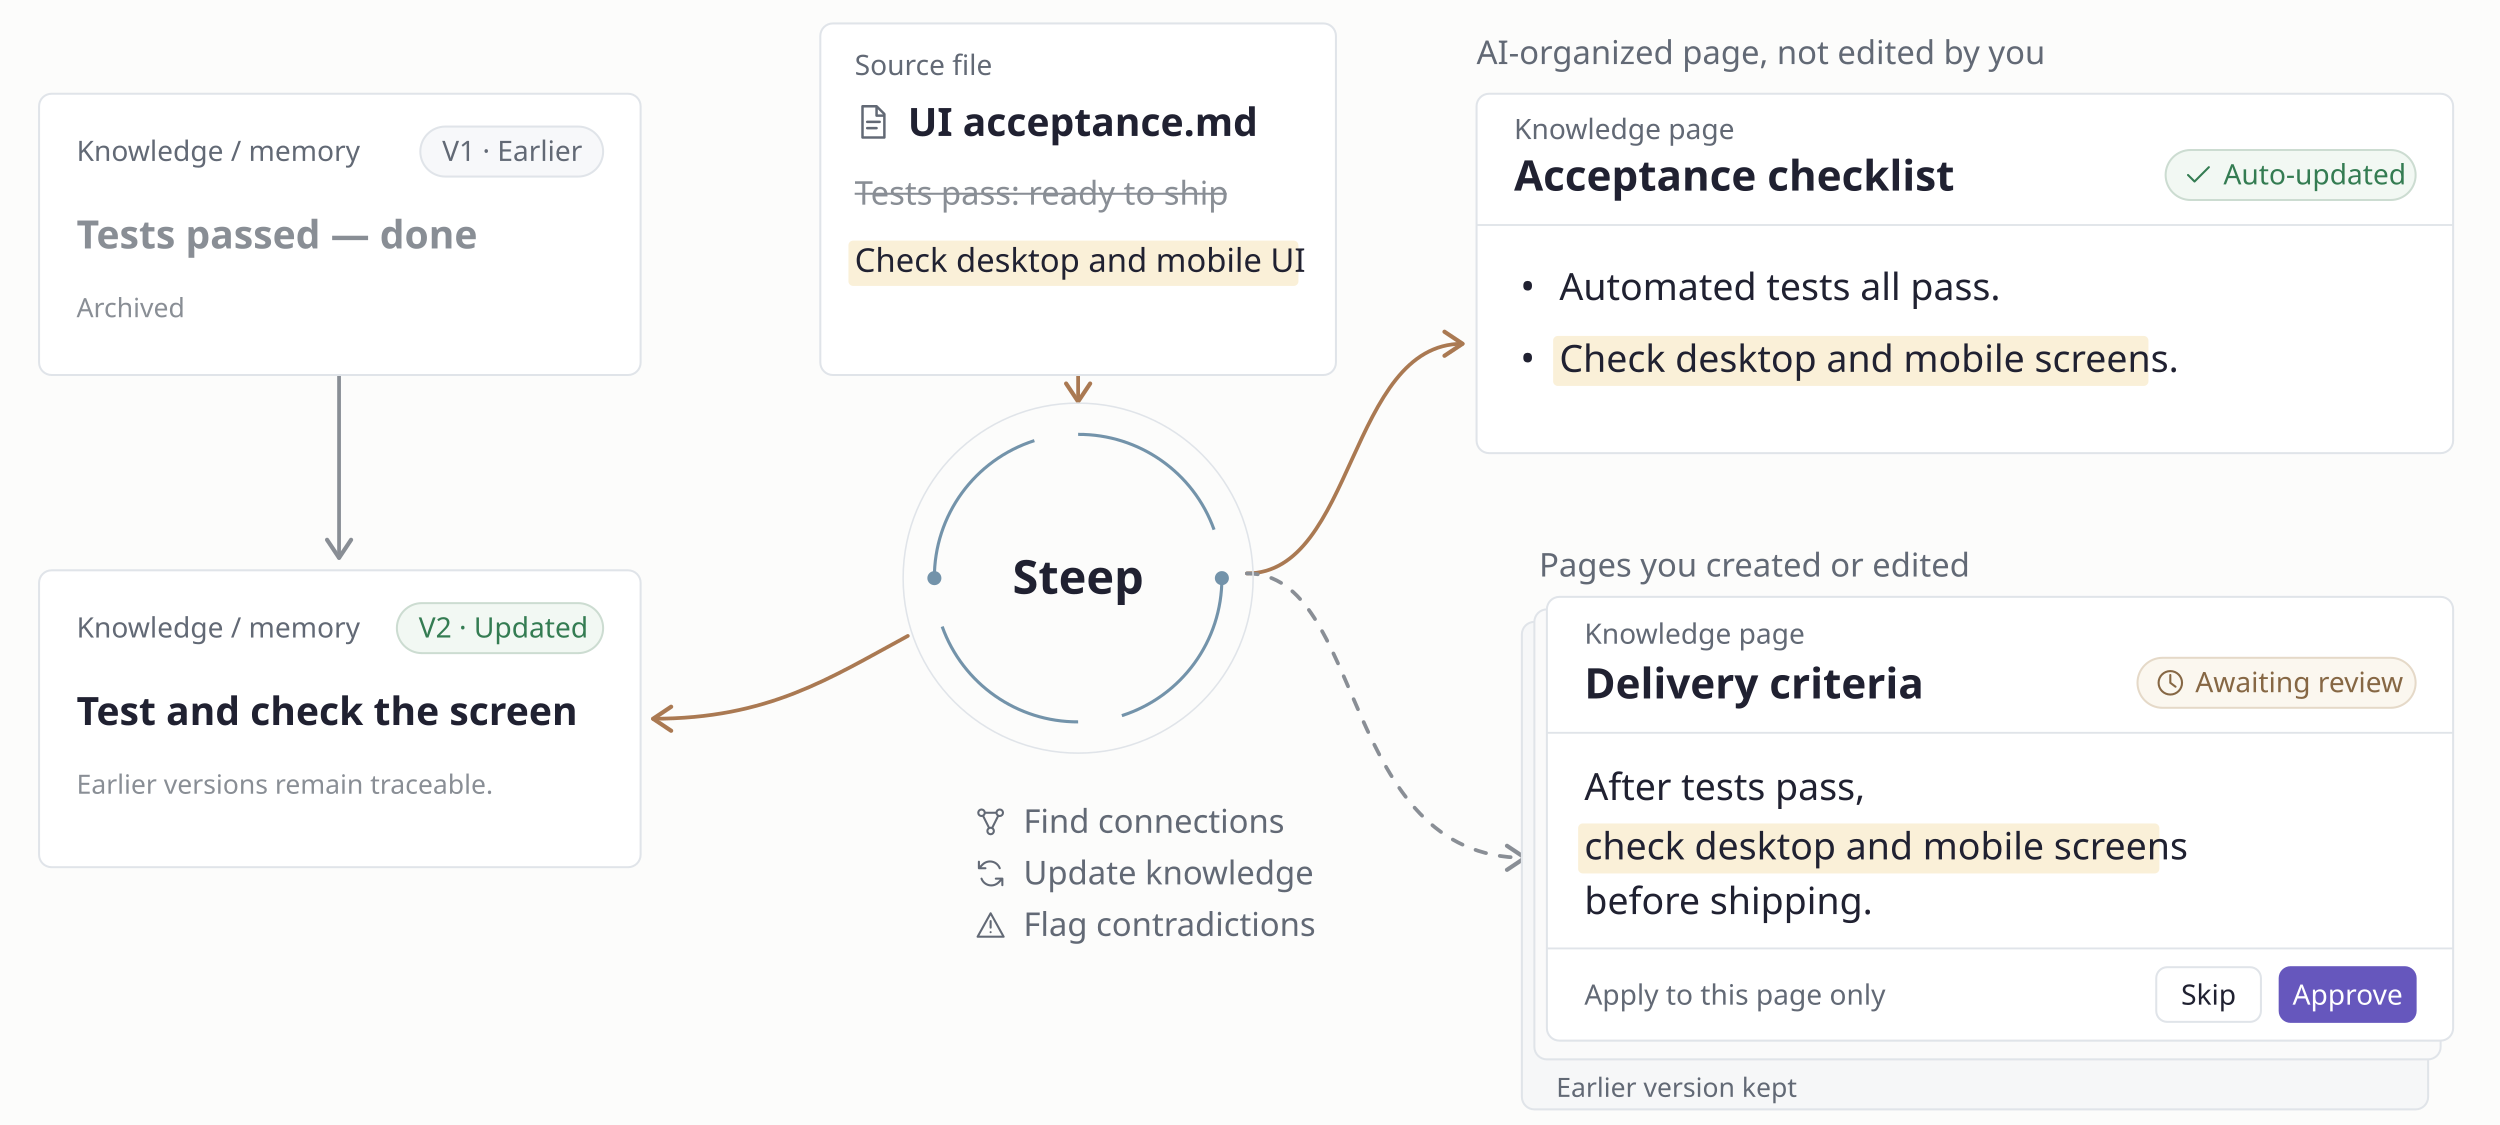
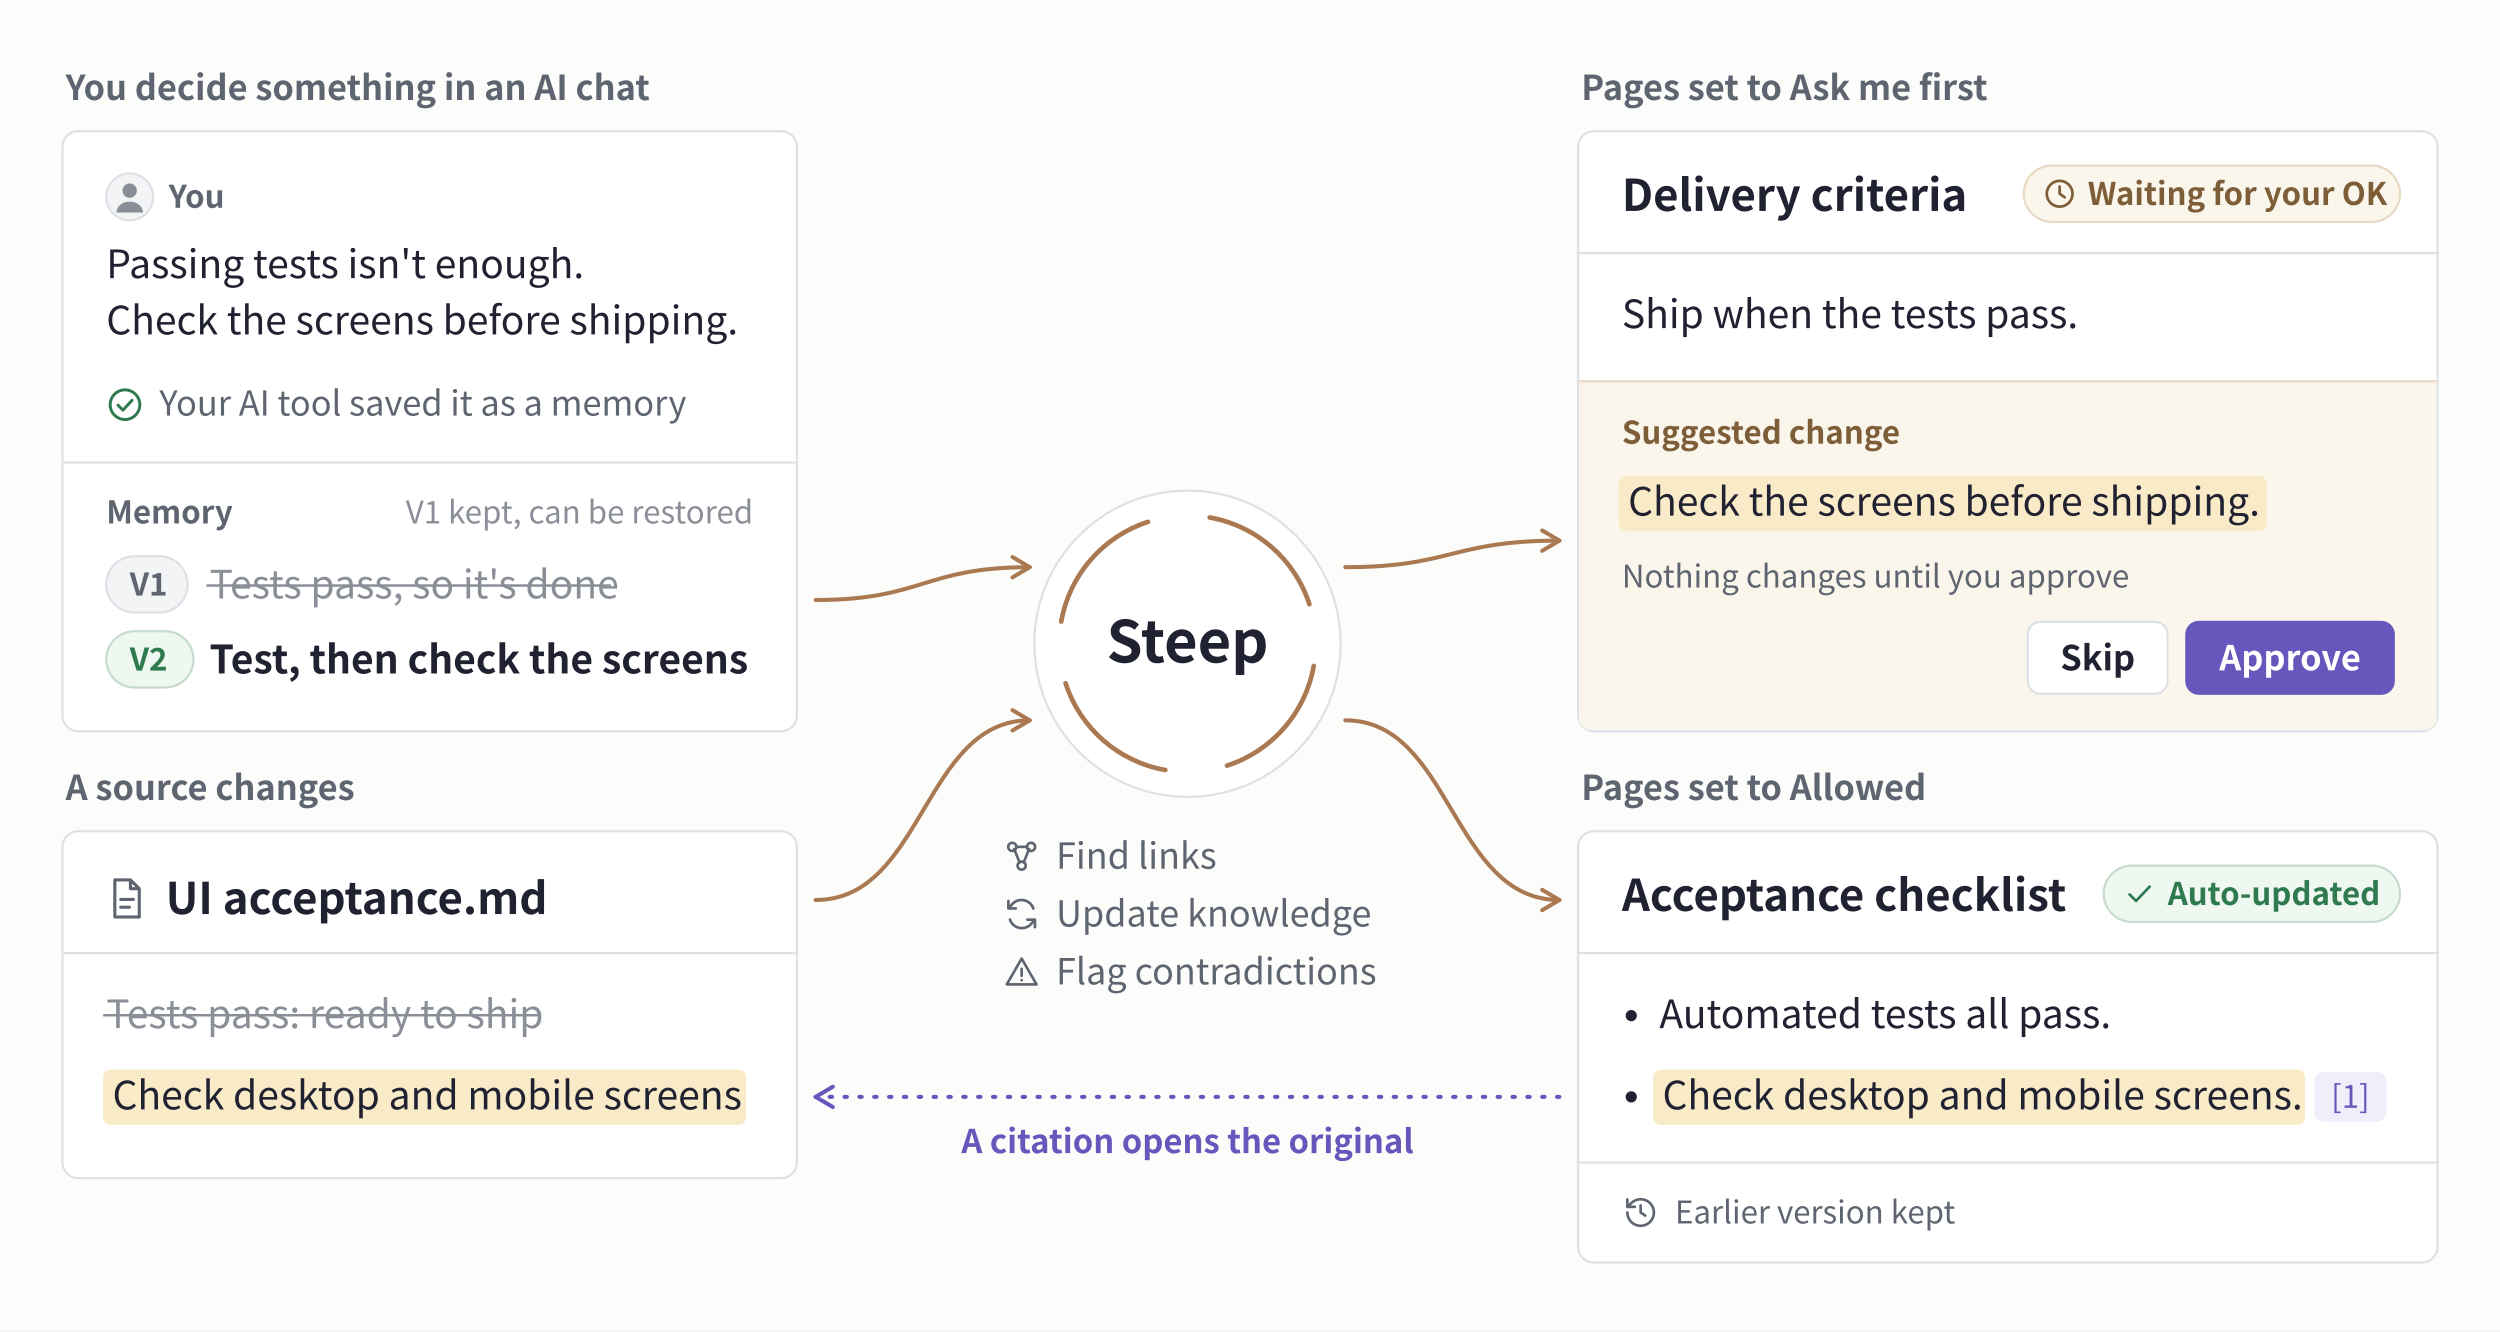
- <svg xmlns="http://www.w3.org/2000/svg" width="4800" height="2160" viewBox="0 0 1600 720" role="img" aria-labelledby="title desc">
-   <defs>
-     <marker id="warm" viewBox="0 0 10 10" refX="8" refY="5" markerWidth="8" markerHeight="8" orient="auto-start-reverse">
-       <path d="m2 1 6 4-6 4" fill="none" stroke="#AA7952" stroke-width="1.4" stroke-linecap="round" stroke-linejoin="round" />
-     </marker>
-     <marker id="gray" viewBox="0 0 10 10" refX="8" refY="5" markerWidth="8" markerHeight="8" orient="auto-start-reverse">
-       <path d="m2 1 6 4-6 4" fill="none" stroke="#898E95" stroke-width="1.4" stroke-linecap="round" stroke-linejoin="round" />
-     </marker>
-   </defs>
-   <rect width="1600" height="720" fill="#FCFCFB" />
-   <path d="M217 240V357" fill="none" stroke="#898E95" stroke-width="2.4" stroke-linecap="round" marker-end="url(#gray)" />
-   <path d="M581 407 C531 434 492 460 418 460" fill="none" stroke="#AA7952" stroke-width="2.4" stroke-linecap="round" marker-end="url(#warm)" />
-   <path d="M690 240V257" fill="none" stroke="#AA7952" stroke-width="2.4" stroke-linecap="round" marker-end="url(#warm)" />
-   <path d="M798 367 C867 367 863 220 936 220" fill="none" stroke="#AA7952" stroke-width="2.4" stroke-linecap="round" marker-end="url(#warm)" />
-   <path d="M798 367 C874 367 857 549 976 549" fill="none" stroke="#898E95" stroke-width="2.4" stroke-linecap="round" stroke-dasharray="7 9" marker-end="url(#gray)" />
-   <rect x="25" y="60" width="385" height="180" rx="8" fill="#FFFFFF" stroke="#E0E4E9" stroke-width="1.3" />
-   <text x="49" y="103" font-family="Instrument Sans" font-size="18" font-weight="400" fill="#626975" text-anchor="start">Knowledge / memory</text>
-   <rect x="269" y="81" width="117" height="32" rx="16" fill="#F7F8FA" stroke="#E0E4E9" stroke-width="1.3" />
-   <text x="283" y="103" font-family="Instrument Sans" font-size="18" font-weight="500" fill="#626975" text-anchor="start">V1 · Earlier</text>
-   <text x="49" y="159" font-family="Instrument Sans" font-size="25" font-weight="600" fill="#898E95" text-anchor="start">Tests passed — done</text>
-   <text x="49" y="203" font-family="Instrument Sans" font-size="17" font-weight="400" fill="#898E95" text-anchor="start">Archived</text>
-   <rect x="25" y="365" width="385" height="190" rx="8" fill="#FFFFFF" stroke="#E0E4E9" stroke-width="1.3" />
-   <text x="49" y="408" font-family="Instrument Sans" font-size="18" font-weight="400" fill="#626975" text-anchor="start">Knowledge / memory</text>
-   <rect x="254" y="386" width="132" height="32" rx="16" fill="#F2F8F3" stroke="#CCDCD1" stroke-width="1.3" />
-   <text x="268" y="408" font-family="Instrument Sans" font-size="18" font-weight="500" fill="#347C52" text-anchor="start">V2 · Updated</text>
-   <text x="49" y="464" font-family="Instrument Sans" font-size="25" font-weight="600" fill="#202131" text-anchor="start">Test and check the screen</text>
-   <text x="49" y="508" font-family="Instrument Sans" font-size="17" font-weight="400" fill="#898E95" text-anchor="start">Earlier versions remain traceable.</text>
-   <rect x="525" y="15" width="330" height="225" rx="8" fill="#FFFFFF" stroke="#E0E4E9" stroke-width="1.3" />
-   <text x="547" y="48" font-family="Instrument Sans" font-size="18" font-weight="400" fill="#626975" text-anchor="start">Source file</text>
-   <g transform="translate(547 66) scale(1)" fill="none" stroke="#626975" color="#626975" stroke-width="1.6" stroke-linecap="round" stroke-linejoin="round">
-     <path d="M5 2h9l5 5v15H5z M14 2v6h5 M8 12h8 M8 16h6" />
+ <svg xmlns="http://www.w3.org/2000/svg" width="1600" height="852" viewBox="0 0 1600 852" role="img" aria-labelledby="t d">
+   <rect width="1600" height="852" fill="#FCFCFB" />
+   <text x="42" y="64" font-family="'Instrument Sans','Noto Sans CJK TC','Noto Sans TC','PingFang TC',sans-serif" font-size="22" font-weight="600" fill="#5E6570">You decide something in an AI chat</text>
+   <text x="1012" y="64" font-family="'Instrument Sans','Noto Sans CJK TC','Noto Sans TC','PingFang TC',sans-serif" font-size="22" font-weight="600" fill="#5E6570">Pages set to Ask me first</text>
+   <text x="42" y="512" font-family="'Instrument Sans','Noto Sans CJK TC','Noto Sans TC','PingFang TC',sans-serif" font-size="22" font-weight="600" fill="#5E6570">A source changes</text>
+   <text x="1012" y="512" font-family="'Instrument Sans','Noto Sans CJK TC','Noto Sans TC','PingFang TC',sans-serif" font-size="22" font-weight="600" fill="#5E6570">Pages set to Allowed</text>
+   <path d="M522 384 C591 384 591 363 659 363" fill="none" stroke="#AA7952" stroke-width="2.6" stroke-linecap="round" />
+   <path d="M-11 -6.5 0 0-11 6.5" transform="translate(659 363) rotate(0.0)" fill="none" stroke="#AA7952" stroke-width="2.6" stroke-linecap="round" stroke-linejoin="round" />
+   <path d="M861 363 C929 363 929 346 998 346" fill="none" stroke="#AA7952" stroke-width="2.6" stroke-linecap="round" />
+   <path d="M-11 -6.5 0 0-11 6.5" transform="translate(998 346) rotate(0.0)" fill="none" stroke="#AA7952" stroke-width="2.6" stroke-linecap="round" stroke-linejoin="round" />
+   <path d="M522 576 C591 576 591 461 659 461" fill="none" stroke="#AA7952" stroke-width="2.6" stroke-linecap="round" />
+   <path d="M-11 -6.5 0 0-11 6.5" transform="translate(659 461) rotate(0.0)" fill="none" stroke="#AA7952" stroke-width="2.6" stroke-linecap="round" stroke-linejoin="round" />
+   <path d="M861 461 C929 461 929 576 998 576" fill="none" stroke="#AA7952" stroke-width="2.6" stroke-linecap="round" />
+   <path d="M-11 -6.5 0 0-11 6.5" transform="translate(998 576) rotate(0.0)" fill="none" stroke="#AA7952" stroke-width="2.6" stroke-linecap="round" stroke-linejoin="round" />
+   <circle cx="760" cy="412" r="98" fill="#FFFFFF" stroke="#DDE1E6" stroke-width="1.4" />
+   <path d="M774.2 331.2A82 82 0 0 1 838.0 386.7" fill="none" stroke="#AA7952" stroke-width="3" stroke-linecap="round" />
+   <path d="M840.8 426.2A82 82 0 0 1 785.3 490.0" fill="none" stroke="#AA7952" stroke-width="3" stroke-linecap="round" />
+   <path d="M745.8 492.8A82 82 0 0 1 682.0 437.3" fill="none" stroke="#AA7952" stroke-width="3" stroke-linecap="round" />
+   <path d="M679.2 397.8A82 82 0 0 1 734.7 334.0" fill="none" stroke="#AA7952" stroke-width="3" stroke-linecap="round" />
+   <text x="760" y="424" font-family="'Fraunces','Noto Sans CJK TC','Noto Sans TC','PingFang TC',sans-serif" font-size="37" font-weight="600" fill="#202131" text-anchor="middle">Steep</text>
+   <g transform="translate(641.858 536) scale(1)" fill="none" stroke="#5E6570" color="#5E6570" stroke-width="1.7" stroke-linecap="round" stroke-linejoin="round">
+     <path d="M7.2 7.4 10.7 16 M16.8 7.4 13.3 16 M8.5 6h7" />
+     <circle cx="6" cy="6" r="2.6" />
+     <circle cx="18" cy="6" r="2.6" />
+     <circle cx="12" cy="18" r="2.6" />
  </g>
-   <text x="581" y="87" font-family="Instrument Sans" font-size="25" font-weight="600" fill="#202131" text-anchor="start">UI acceptance.md</text>
-   <text x="547" y="131" font-family="Instrument Sans" font-size="21" font-weight="400" fill="#898E95" text-anchor="start">Tests pass: ready to ship</text>
-   <path d="M547 124H785" stroke="#898E95" stroke-width="1.3" />
-   <rect x="543" y="154" width="288" height="29" rx="3" fill="#FAF0D8" stroke="none" stroke-width="1.3" />
-   <text x="547" y="174" font-family="Instrument Sans" font-size="21" font-weight="400" fill="#202131" text-anchor="start">Check desktop and mobile UI</text>
-   <circle cx="690" cy="370" r="112" fill="none" stroke="#E0E4E9" stroke-width="1" />
-   <path d="M690 278A92 92 0 0 1 777 339" fill="none" stroke="#7393AA" stroke-width="2" />
-   <path d="M782 370A92 92 0 0 1 718 458" fill="none" stroke="#7393AA" stroke-width="2" />
-   <path d="M690 462A92 92 0 0 1 603 401" fill="none" stroke="#7393AA" stroke-width="2" />
-   <path d="M598 370A92 92 0 0 1 662 282" fill="none" stroke="#7393AA" stroke-width="2" />
-   <circle cx="598" cy="370" r="4.5" fill="#7393AA" />
-   <circle cx="782" cy="370" r="4.5" fill="#7393AA" />
-   <text x="690" y="380" font-family="Instrument Sans" font-size="30" font-weight="600" fill="#202131" text-anchor="middle">Steep</text>
-   <g transform="translate(624 516) scale(0.8333333)" fill="none" stroke="#626975" color="#626975" stroke-width="1.6" stroke-linecap="round" stroke-linejoin="round">
-     <path d="m5 5 14 0-7 14z" />
-     <circle cx="5" cy="5" r="2.5" fill="#FCFCFB" />
-     <circle cx="19" cy="5" r="2.5" fill="#FCFCFB" />
-     <circle cx="12" cy="19" r="2.5" fill="#FCFCFB" />
+   <text x="675.858" y="556" font-family="'Instrument Sans','Noto Sans CJK TC','Noto Sans TC','PingFang TC',sans-serif" font-size="23" font-weight="400" fill="#5E6570">Find links</text>
+   <g transform="translate(641.858 573) scale(1)" fill="none" stroke="#5E6570" color="#5E6570" stroke-width="1.7" stroke-linecap="round" stroke-linejoin="round">
+     <path d="M19.5 8.5a8 8 0 0 0-13.6-2.8L3.5 8.4 M3.5 3.6v4.8h4.8 M4.5 15.5a8 8 0 0 0 13.6 2.8l2.4-2.7 M20.5 20.4v-4.8h-4.8" />
  </g>
-   <text x="655" y="533" font-family="Instrument Sans" font-size="21" font-weight="400" fill="#626975" text-anchor="start">Find connections</text>
-   <g transform="translate(624 549) scale(0.8333333)" fill="none" stroke="#626975" color="#626975" stroke-width="1.6" stroke-linecap="round" stroke-linejoin="round">
-     <path d="M19 8a8 8 0 0 0-13-3L3 8m0-5v5h5 M5 16a8 8 0 0 0 13 3l3-3m0 5v-5h-5" />
+   <text x="675.858" y="593" font-family="'Instrument Sans','Noto Sans CJK TC','Noto Sans TC','PingFang TC',sans-serif" font-size="23" font-weight="400" fill="#5E6570">Update knowledge</text>
+   <g transform="translate(641.858 610) scale(1)" fill="none" stroke="#5E6570" color="#5E6570" stroke-width="1.7" stroke-linecap="round" stroke-linejoin="round">
+     <path d="M12 3.5 21.5 20h-19z M12 10v4.5" />
+     <circle cx="12" cy="17.3" r=".9" fill="currentColor" stroke="none" />
  </g>
-   <text x="655" y="566" font-family="Instrument Sans" font-size="21" font-weight="400" fill="#626975" text-anchor="start">Update knowledge</text>
-   <g transform="translate(624 582) scale(0.8333333)" fill="none" stroke="#626975" color="#626975" stroke-width="1.6" stroke-linecap="round" stroke-linejoin="round">
-     <path d="m12 3 10 18H2z M12 9v5" />
-     <circle cx="12" cy="17.5" r=".8" fill="currentColor" stroke="none" />
+   <text x="675.858" y="630" font-family="'Instrument Sans','Noto Sans CJK TC','Noto Sans TC','PingFang TC',sans-serif" font-size="23" font-weight="400" fill="#5E6570">Flag contradictions</text>
+   <rect x="40" y="84" width="470" height="384" rx="10" fill="#FFFFFF" stroke="#DDE1E6" stroke-width="1.4" />
+   <circle cx="83" cy="126" r="15" fill="#F3F4F6" stroke="#DDE1E6" stroke-width="1.4" />
+   <circle cx="83" cy="122" r="4.6" fill="#8A8F97" />
+   <path d="M74.5 136a8.5 7 0 0 1 17 0" fill="#8A8F97" />
+   <text x="108" y="133" font-family="'Instrument Sans','Noto Sans CJK TC','Noto Sans TC','PingFang TC',sans-serif" font-size="20" font-weight="600" fill="#5E6570">You</text>
+   <text x="68" y="178" font-family="'Instrument Sans','Noto Sans CJK TC','Noto Sans TC','PingFang TC',sans-serif" font-size="25" font-weight="400" fill="#202131">Passing tests isn't enough.</text>
+   <text x="68" y="214" font-family="'Instrument Sans','Noto Sans CJK TC','Noto Sans TC','PingFang TC',sans-serif" font-size="25" font-weight="400" fill="#202131">Check the screens before shipping.</text>
+   <g transform="translate(68 247) scale(1)" fill="none" stroke="#2F7A4E" color="#2F7A4E" stroke-width="1.9" stroke-linecap="round" stroke-linejoin="round">
+     <circle cx="12" cy="12" r="9.5" />
+     <path d="m7.5 12.3 3.2 3.2 5.8-6.3" />
  </g>
-   <text x="655" y="599" font-family="Instrument Sans" font-size="21" font-weight="400" fill="#626975" text-anchor="start">Flag contradictions</text>
-   <text x="945" y="41" font-family="Instrument Sans" font-size="21" font-weight="500" fill="#626975" text-anchor="start">AI-organized page, not edited by you</text>
-   <rect x="945" y="60" width="625" height="230" rx="8" fill="#FFFFFF" stroke="#E0E4E9" stroke-width="1.3" />
-   <text x="969" y="89" font-family="Instrument Sans" font-size="18" font-weight="400" fill="#626975" text-anchor="start">Knowledge page</text>
-   <text x="969" y="122" font-family="Instrument Sans" font-size="27" font-weight="600" fill="#202131" text-anchor="start">Acceptance checklist</text>
-   <rect x="1386" y="96" width="160" height="32" rx="16" fill="#F2F8F3" stroke="#CCDCD1" stroke-width="1.3" />
-   <g transform="translate(1397 102) scale(0.8333333)" fill="none" stroke="#347C52" color="#347C52" stroke-width="1.6" stroke-linecap="round" stroke-linejoin="round">
-     <path d="m4 12 5 5L20 6" />
+   <text x="102" y="266" font-family="'Instrument Sans','Noto Sans CJK TC','Noto Sans TC','PingFang TC',sans-serif" font-size="22" font-weight="400" fill="#5E6570">Your AI tool saved it as a memory</text>
+   <path d="M40 296H510" fill="none" stroke="#DDE1E6" stroke-width="1.4" />
+   <text x="68" y="335" font-family="'Instrument Sans','Noto Sans CJK TC','Noto Sans TC','PingFang TC',sans-serif" font-size="20" font-weight="600" fill="#5E6570">Memory</text>
+   <text x="482" y="335" font-family="'Instrument Sans','Noto Sans CJK TC','Noto Sans TC','PingFang TC',sans-serif" font-size="20" font-weight="400" fill="#8A8F97" text-anchor="end">V1 kept, can be restored</text>
+   <rect x="68" y="356" width="52.1" height="36" rx="18" fill="#F3F4F6" stroke="#DDE1E6" stroke-width="1.4" />
+   <text x="83" y="381.2" font-family="'Instrument Sans','Noto Sans CJK TC','Noto Sans TC','PingFang TC',sans-serif" font-size="20" font-weight="600" fill="#5E6570">V1</text>
+   <text x="134.1" y="383" font-family="'Instrument Sans','Noto Sans CJK TC','Noto Sans TC','PingFang TC',sans-serif" font-size="25" font-weight="400" fill="#8A8F97">Tests pass, so it's done</text>
+   <path d="M132.1 374.75H391.0" stroke="#8A8F97" stroke-width="1.6" />
+   <rect x="68" y="404" width="55.8" height="36" rx="18" fill="#EFF7F1" stroke="#C6DBCC" stroke-width="1.4" />
+   <text x="83" y="429.2" font-family="'Instrument Sans','Noto Sans CJK TC','Noto Sans TC','PingFang TC',sans-serif" font-size="20" font-weight="600" fill="#2F7A4E">V2</text>
+   <text x="134.1" y="431" font-family="'Instrument Sans','Noto Sans CJK TC','Noto Sans TC','PingFang TC',sans-serif" font-size="25" font-weight="600" fill="#202131">Test, then check the screens</text>
+   <clipPath id="cb">
+     <rect x="1010" y="84" width="550" height="384" rx="10" />
+   </clipPath>
+   <rect x="1010" y="84" width="550" height="384" rx="10" fill="#FFFFFF" stroke="#DDE1E6" stroke-width="1.4" />
+   <text x="1038" y="135" font-family="'Fraunces','Noto Sans CJK TC','Noto Sans TC','PingFang TC',sans-serif" font-size="28" font-weight="600" fill="#202131">Delivery criteria</text>
+   <rect x="1295.18" y="106" width="240.82" height="36" rx="18" fill="#FBF6EC" stroke="#E7D9C3" stroke-width="1.4" />
+   <g transform="translate(1307.18 113) scale(0.916667)" fill="none" stroke="#7D5E38" color="#7D5E38" stroke-width="1.9" stroke-linecap="round" stroke-linejoin="round">
+     <circle cx="12" cy="12" r="9" />
+     <path d="M12 7v5l3.5 2.5" />
  </g>
-   <text x="1423" y="118" font-family="Instrument Sans" font-size="18" font-weight="500" fill="#347C52" text-anchor="start">Auto-updated</text>
-   <path d="M945 144L1570 144" fill="none" stroke="#E0E4E9" stroke-width="1.2" />
-   <text x="973" y="192" font-family="Instrument Sans" font-size="25" font-weight="400" fill="#202131" text-anchor="start">•</text>
-   <text x="998" y="192" font-family="Instrument Sans" font-size="24" font-weight="400" fill="#202131" text-anchor="start">Automated tests all pass.</text>
-   <text x="973" y="238" font-family="Instrument Sans" font-size="25" font-weight="400" fill="#202131" text-anchor="start">•</text>
-   <rect x="994" y="215" width="381" height="32" rx="3" fill="#FAF0D8" stroke="none" stroke-width="1.3" />
-   <text x="998" y="238" font-family="Instrument Sans" font-size="24" font-weight="400" fill="#202131" text-anchor="start">Check desktop and mobile screens.</text>
-   <text x="985" y="369" font-family="Instrument Sans" font-size="21" font-weight="500" fill="#626975" text-anchor="start">Pages you created or edited</text>
-   <rect x="974" y="398" width="580" height="312" rx="8" fill="#F6F7F8" stroke="#E0E4E9" stroke-width="1.3" />
-   <rect x="982" y="390" width="580" height="288" rx="8" fill="#FAFAFA" stroke="#E0E4E9" stroke-width="1.3" />
-   <rect x="990" y="382" width="580" height="284" rx="8" fill="#FFFFFF" stroke="#E0E4E9" stroke-width="1.3" />
-   <text x="1014" y="412" font-family="Instrument Sans" font-size="18" font-weight="400" fill="#626975" text-anchor="start">Knowledge page</text>
-   <text x="1014" y="447" font-family="Instrument Sans" font-size="27" font-weight="600" fill="#202131" text-anchor="start">Delivery criteria</text>
-   <rect x="1368" y="421" width="178" height="32" rx="16" fill="#FBF7EF" stroke="#E5D9C8" stroke-width="1.3" />
-   <g transform="translate(1379 427) scale(0.8333333)" fill="none" stroke="#866744" color="#866744" stroke-width="1.6" stroke-linecap="round" stroke-linejoin="round">
-     <circle cx="12" cy="12" r="9" />
-     <path d="M12 6v6l4 3" />
+   <text x="1336.18" y="131.2" font-family="'Instrument Sans','Noto Sans CJK TC','Noto Sans TC','PingFang TC',sans-serif" font-size="20" font-weight="600" fill="#7D5E38">Waiting for your OK</text>
+   <path d="M1010 162H1560" fill="none" stroke="#DDE1E6" stroke-width="1.4" />
+   <text x="1038" y="210" font-family="'Instrument Sans','Noto Sans CJK TC','Noto Sans TC','PingFang TC',sans-serif" font-size="25" font-weight="400" fill="#202131">Ship when the tests pass.</text>
+   <g clip-path="url(#cb)">
+     <rect x="1010.7" y="244" width="548.6" height="223.3" fill="#FBF6EC" />
  </g>
-   <text x="1405" y="443" font-family="Instrument Sans" font-size="18" font-weight="500" fill="#866744" text-anchor="start">Awaiting review</text>
-   <path d="M990 469L1570 469" fill="none" stroke="#E0E4E9" stroke-width="1.2" />
-   <text x="1014" y="512" font-family="Instrument Sans" font-size="24" font-weight="400" fill="#202131" text-anchor="start">After tests pass,</text>
-   <rect x="1010" y="527" width="372" height="32" rx="3" fill="#FAF0D8" stroke="none" stroke-width="1.3" />
-   <text x="1014" y="550" font-family="Instrument Sans" font-size="24" font-weight="400" fill="#202131" text-anchor="start">check desktop and mobile screens</text>
-   <text x="1014" y="585" font-family="Instrument Sans" font-size="24" font-weight="400" fill="#202131" text-anchor="start">before shipping.</text>
-   <path d="M990 607L1570 607" fill="none" stroke="#E0E4E9" stroke-width="1.2" />
-   <text x="1014" y="643" font-family="Instrument Sans" font-size="18" font-weight="500" fill="#626975" text-anchor="start">Apply to this page only</text>
-   <rect x="1380" y="619" width="67" height="35" rx="7" fill="#FFFFFF" stroke="#E0E4E9" stroke-width="1.3" />
-   <text x="1413.5" y="643" font-family="Instrument Sans" font-size="18" font-weight="500" fill="#202131" text-anchor="middle">Skip</text>
-   <rect x="1459" y="619" width="87" height="35" rx="7" fill="#6657BD" stroke="#6657BD" stroke-width="1.3" />
-   <text x="1502.5" y="643" font-family="Instrument Sans" font-size="18" font-weight="500" fill="#FFFFFF" text-anchor="middle">Approve</text>
-   <text x="996" y="702" font-family="Instrument Sans" font-size="17" font-weight="400" fill="#626975" text-anchor="start">Earlier version kept</text>
+   <path d="M1010 244H1560" fill="none" stroke="#E7D9C3" stroke-width="1.4" />
+   <text x="1038" y="284" font-family="'Instrument Sans','Noto Sans CJK TC','Noto Sans TC','PingFang TC',sans-serif" font-size="20" font-weight="600" fill="#7D5E38">Suggested change</text>
+   <rect x="1036" y="304.5" width="414.9" height="35.5" rx="5" fill="#F9EBC8" />
+   <text x="1042" y="330" font-family="'Instrument Sans','Noto Sans CJK TC','Noto Sans TC','PingFang TC',sans-serif" font-size="25" font-weight="400" fill="#202131">Check the screens before shipping.</text>
+   <text x="1038" y="376" font-family="'Instrument Sans','Noto Sans CJK TC','Noto Sans TC','PingFang TC',sans-serif" font-size="20" font-weight="400" fill="#5E6570">Nothing changes until you approve</text>
+   <rect x="1399.25" y="398" width="132.748" height="46" rx="8" fill="#6657BD" stroke="#6657BD" stroke-width="1.4" />
+   <text x="1465.63" y="429" font-family="'Instrument Sans','Noto Sans CJK TC','Noto Sans TC','PingFang TC',sans-serif" font-size="22" font-weight="600" fill="#FFFFFF" text-anchor="middle">Approve</text>
+   <rect x="1297.8" y="398" width="89.452" height="46" rx="8" fill="#FFFFFF" stroke="#DDE1E6" stroke-width="1.4" />
+   <text x="1342.53" y="429" font-family="'Instrument Sans','Noto Sans CJK TC','Noto Sans TC','PingFang TC',sans-serif" font-size="22" font-weight="600" fill="#202131" text-anchor="middle">Skip</text>
+   <rect x="40" y="532" width="470" height="222" rx="10" fill="#FFFFFF" stroke="#DDE1E6" stroke-width="1.4" />
+   <g transform="translate(66 560) scale(1.25)" fill="none" stroke="#5E6570" color="#5E6570" stroke-width="1.6" stroke-linecap="round" stroke-linejoin="round">
+     <path d="M6 2.5h8l4.5 4.5v14.5H6z M14 2.5V7h4.5 M9 12.5h6.5 M9 16.5h4.5" />
+   </g>
+   <text x="106" y="585" font-family="'Instrument Sans','Noto Sans CJK TC','Noto Sans TC','PingFang TC',sans-serif" font-size="28" font-weight="600" fill="#202131">UI acceptance.md</text>
+   <path d="M40 610H510" fill="none" stroke="#DDE1E6" stroke-width="1.4" />
+   <text x="68" y="658" font-family="'Instrument Sans','Noto Sans CJK TC','Noto Sans TC','PingFang TC',sans-serif" font-size="25" font-weight="400" fill="#8A8F97">Tests pass: ready to ship</text>
+   <path d="M66 649.75H345.4" stroke="#8A8F97" stroke-width="1.6" />
+   <rect x="66" y="684.5" width="411.525" height="35.5" rx="5" fill="#F9EBC8" />
+   <text x="72" y="710" font-family="'Instrument Sans','Noto Sans CJK TC','Noto Sans TC','PingFang TC',sans-serif" font-size="25" font-weight="400" fill="#202131">Check desktop and mobile screens</text>
+   <rect x="1010" y="532" width="550" height="276" rx="10" fill="#FFFFFF" stroke="#DDE1E6" stroke-width="1.4" />
+   <text x="1038" y="583" font-family="'Fraunces','Noto Sans CJK TC','Noto Sans TC','PingFang TC',sans-serif" font-size="28" font-weight="600" fill="#202131">Acceptance checklist</text>
+   <rect x="1346.36" y="554" width="189.64" height="36" rx="18" fill="#EFF7F1" stroke="#C6DBCC" stroke-width="1.4" />
+   <g transform="translate(1358.36 561) scale(0.916667)" fill="none" stroke="#2F7A4E" color="#2F7A4E" stroke-width="1.9" stroke-linecap="round" stroke-linejoin="round">
+     <path d="m5 12.5 4.5 4.5L19 7" />
+   </g>
+   <text x="1387.36" y="579.2" font-family="'Instrument Sans','Noto Sans CJK TC','Noto Sans TC','PingFang TC',sans-serif" font-size="20" font-weight="600" fill="#2F7A4E">Auto-updated</text>
+   <path d="M1010 610H1560" fill="none" stroke="#DDE1E6" stroke-width="1.4" />
+   <circle cx="1044" cy="650" r="3.6" fill="#202131" />
+   <text x="1062" y="658" font-family="'Instrument Sans','Noto Sans CJK TC','Noto Sans TC','PingFang TC',sans-serif" font-size="25" font-weight="400" fill="#202131">Automated tests all pass.</text>
+   <circle cx="1044" cy="702" r="3.6" fill="#202131" />
+   <rect x="1058" y="684.5" width="417.25" height="35.5" rx="5" fill="#F9EBC8" />
+   <text x="1064" y="710" font-family="'Instrument Sans','Noto Sans CJK TC','Noto Sans TC','PingFang TC',sans-serif" font-size="25" font-weight="400" fill="#202131">Check desktop and mobile screens.</text>
+   <rect x="1481.25" y="686" width="46" height="32" rx="6" fill="#F0EEFA" />
+   <text x="1504.25" y="709" font-family="'JetBrains Mono','Noto Sans CJK TC','Noto Sans TC','PingFang TC',sans-serif" font-size="20" font-weight="500" fill="#6657BD" text-anchor="middle">[1]</text>
+   <path d="M1010 744H1560" fill="none" stroke="#DDE1E6" stroke-width="1.4" />
+   <g transform="translate(1038 764) scale(1)" fill="none" stroke="#5E6570" color="#5E6570" stroke-width="1.7" stroke-linecap="round" stroke-linejoin="round">
+     <path d="M3.5 12a8.5 8.5 0 1 0 2.6-6.1L3.5 8.4 M3.5 3.6v4.8h4.8 M12 7.5V12l3 2" />
+   </g>
+   <text x="1072" y="783" font-family="'Instrument Sans','Noto Sans CJK TC','Noto Sans TC','PingFang TC',sans-serif" font-size="20" font-weight="400" fill="#5E6570">Earlier version kept</text>
+   <path d="M998 702 L522 702" fill="none" stroke="#6657BD" stroke-width="2.6" stroke-linecap="round" stroke-dasharray="1.5 8" />
+   <path d="M-11 -6.5 0 0-11 6.5" transform="translate(522 702) rotate(180.0)" fill="none" stroke="#6657BD" stroke-width="2.6" stroke-linecap="round" stroke-linejoin="round" />
+   <text x="760" y="738" font-family="'Instrument Sans','Noto Sans CJK TC','Noto Sans TC','PingFang TC',sans-serif" font-size="21" font-weight="600" fill="#6657BD" text-anchor="middle">A citation opens the original</text>
</svg>
